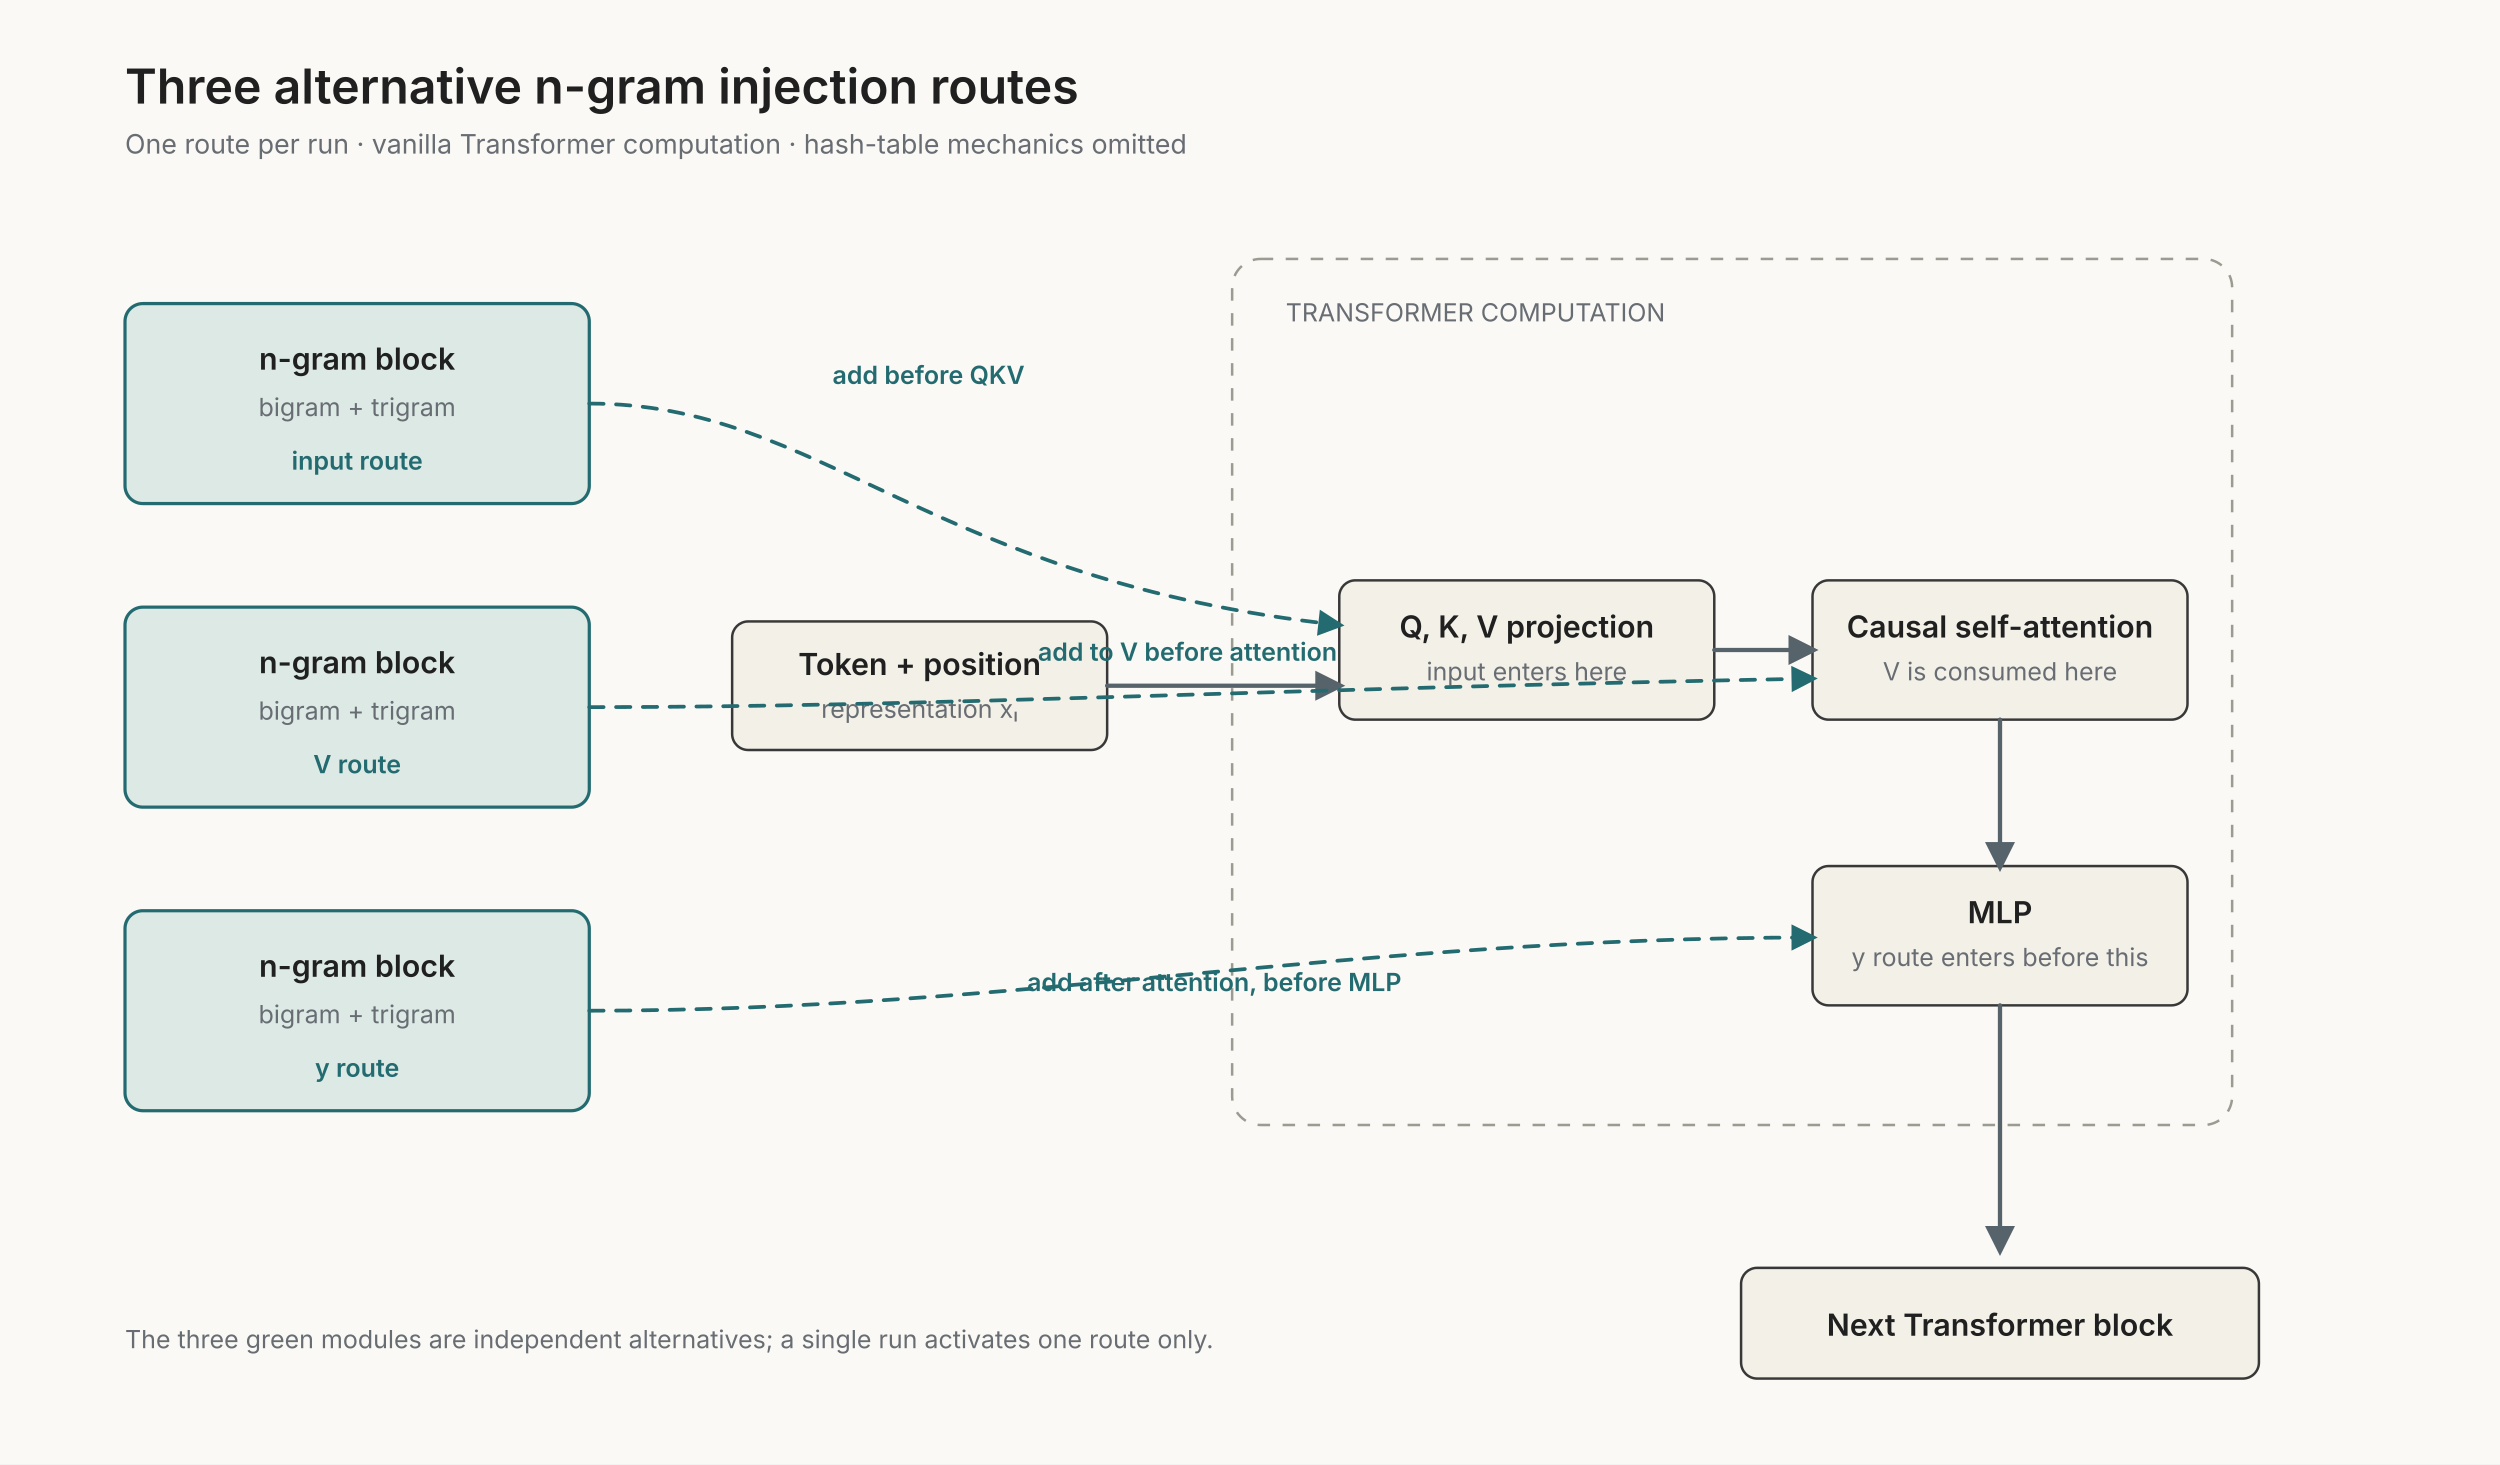
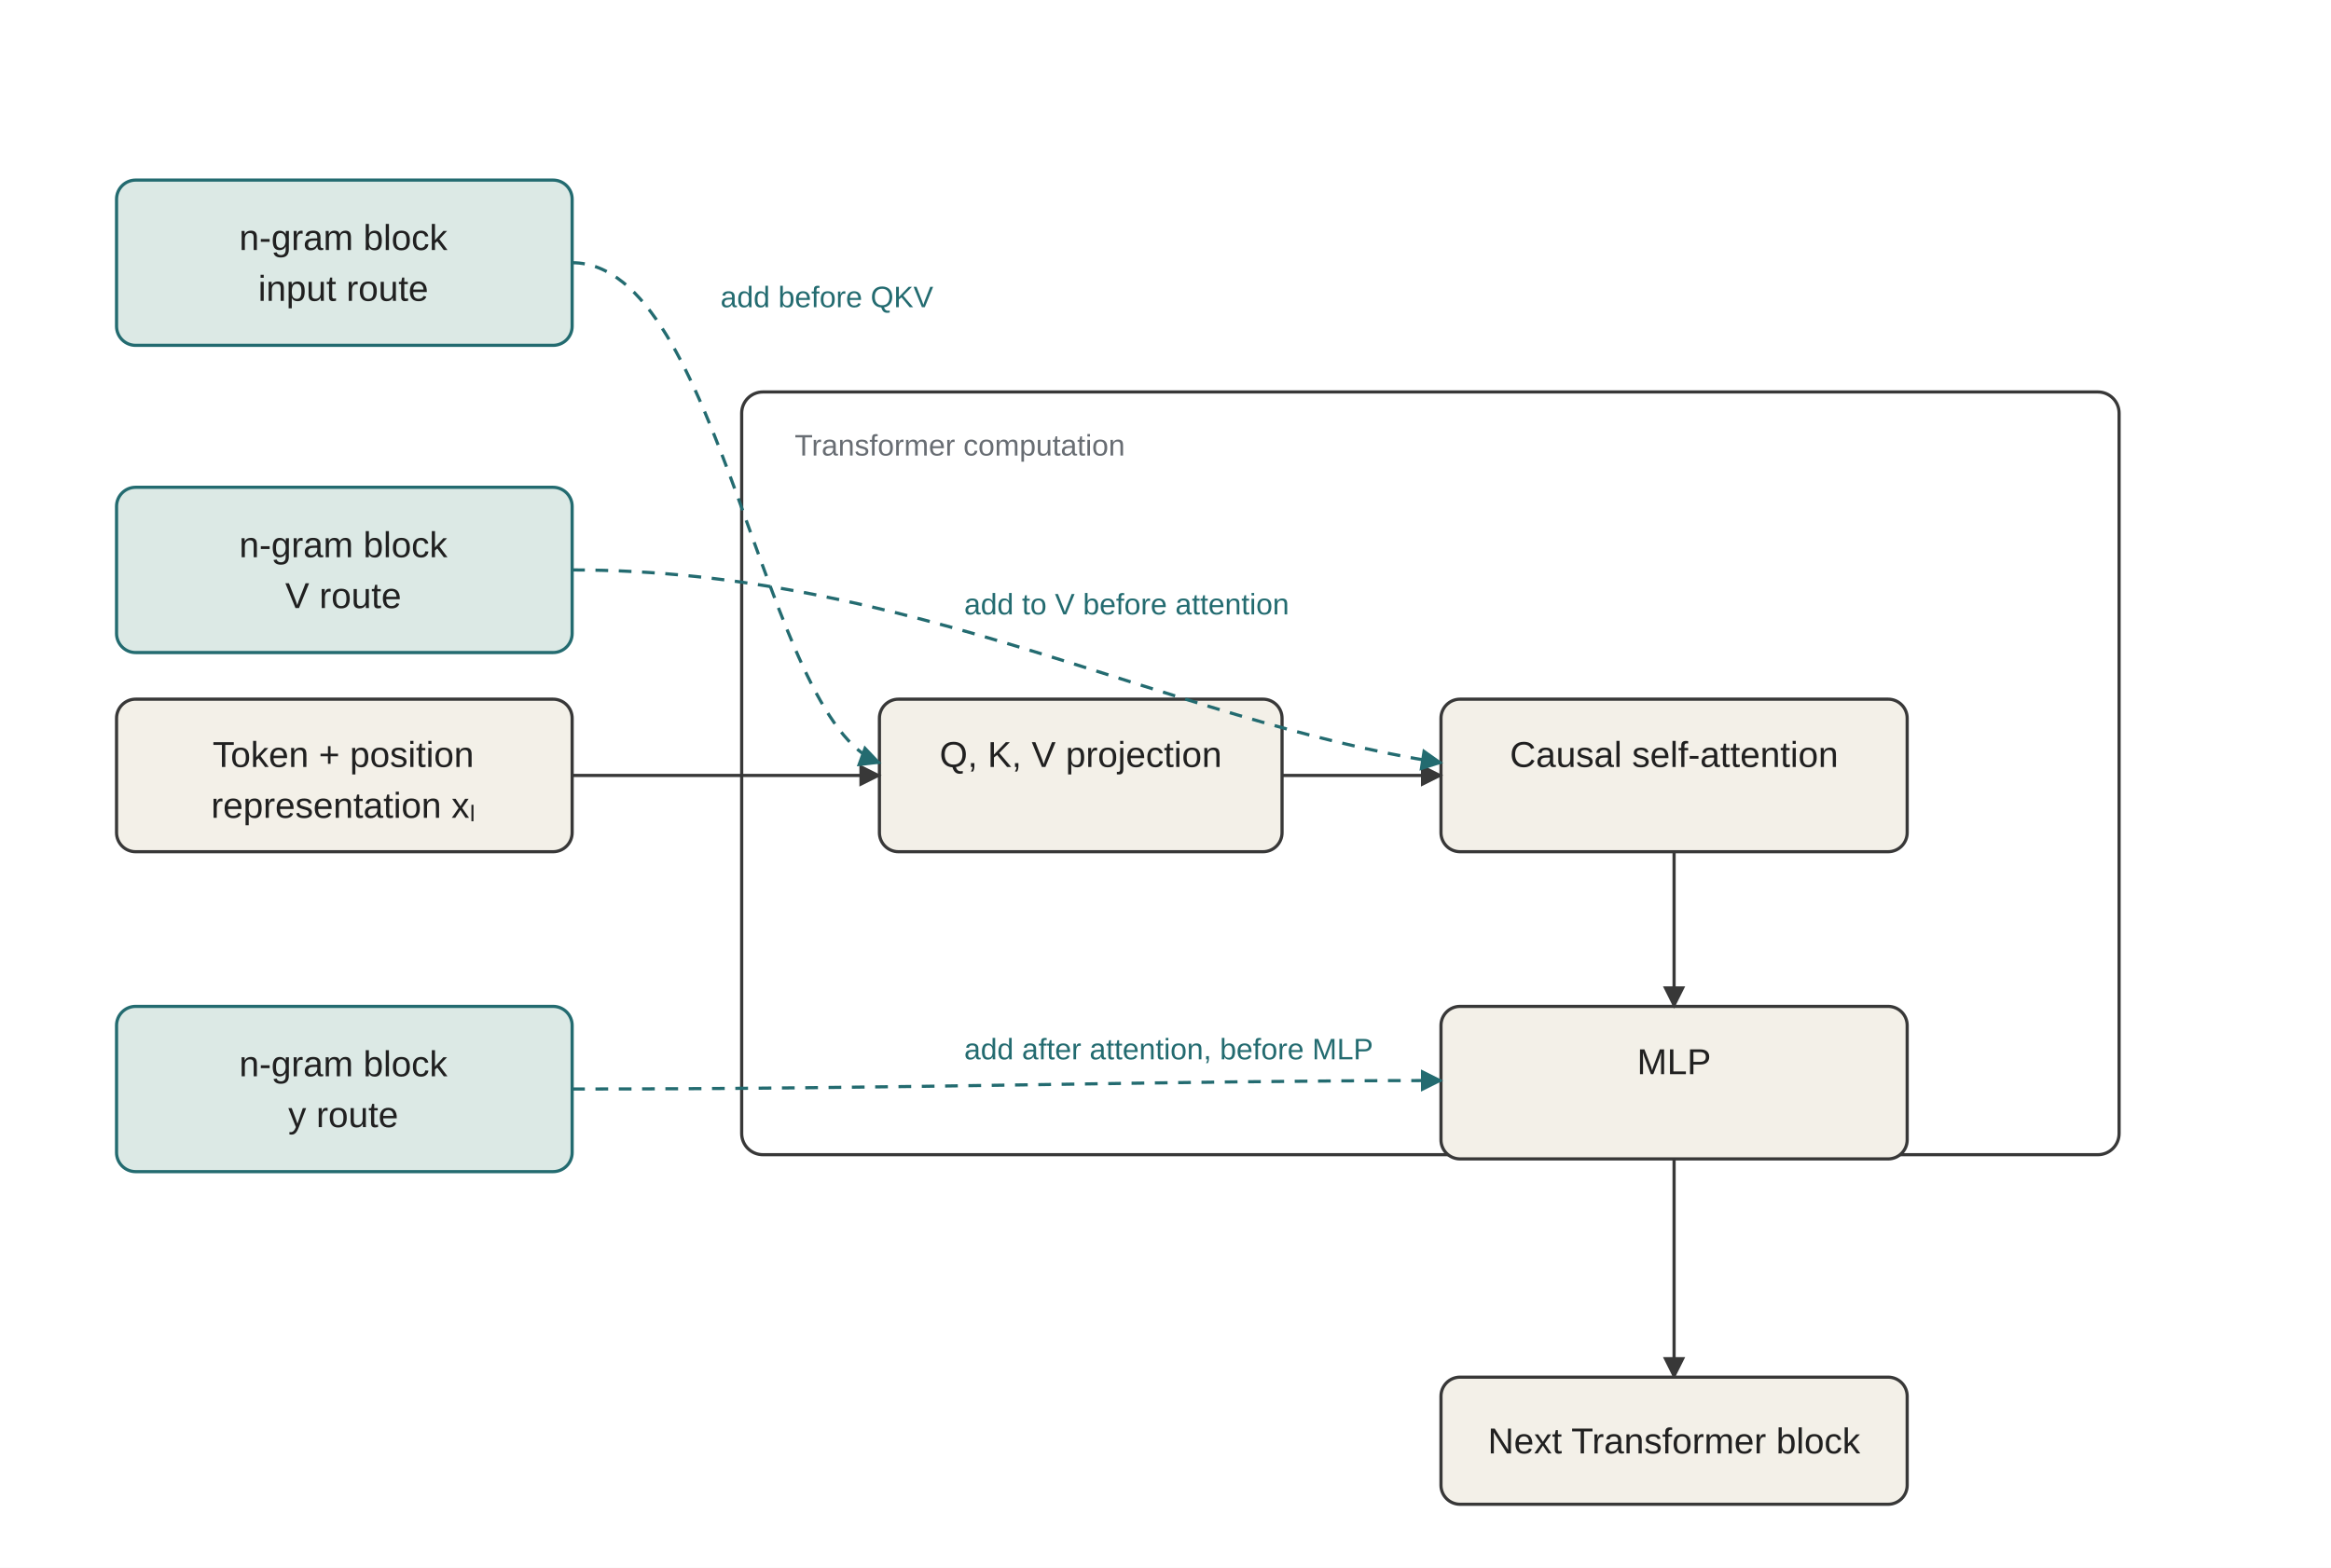
- <svg xmlns="http://www.w3.org/2000/svg" width="1400" height="820" viewBox="0 0 1400 820" role="img" aria-labelledby="title desc">
+ <svg xmlns="http://www.w3.org/2000/svg" width="1100" height="740" viewBox="0 0 1100 740" role="img">
  <defs>
-     <marker id="a" viewBox="0 0 10 10" refX="8" refY="5" markerWidth="7" markerHeight="7" orient="auto">
-       <path d="M0 0L10 5L0 10z" fill="#56636a" />
+     <marker id="a" viewBox="0 0 10 10" refX="9" refY="5" markerWidth="7" markerHeight="7" orient="auto">
+       <path d="M0 0L10 5L0 10z" fill="#383838" />
    </marker>
-     <marker id="ga" viewBox="0 0 10 10" refX="8" refY="5" markerWidth="7" markerHeight="7" orient="auto">
+     <marker id="g" viewBox="0 0 10 10" refX="9" refY="5" markerWidth="7" markerHeight="7" orient="auto">
      <path d="M0 0L10 5L0 10z" fill="#236b70" />
    </marker>
-     <style>.title{font:600 27px -apple-system,BlinkMacSystemFont,'Segoe UI','PingFang SC',sans-serif;fill:#202020}.subtitle{font:400 15px -apple-system,BlinkMacSystemFont,'Segoe UI','PingFang SC',sans-serif;fill:#686d73}.label{font:600 17px -apple-system,BlinkMacSystemFont,'Segoe UI','PingFang SC',sans-serif;fill:#202020}.small{font:400 14px -apple-system,BlinkMacSystemFont,'Segoe UI','PingFang SC',sans-serif;fill:#686d73}.route{font:600 14px -apple-system,BlinkMacSystemFont,'Segoe UI','PingFang SC',sans-serif;fill:#236b70}.core{fill:#f3f0e8;stroke:#383838;stroke-width:1.4}.ngram{fill:#dce9e5;stroke:#236b70;stroke-width:1.8}.frame{fill:none;stroke:#9b9b91;stroke-width:1.4;stroke-dasharray:7 7}.solid{fill:none;stroke:#56636a;stroke-width:2.4;stroke-linecap:round;marker-end:url(#a)}.dashed{fill:none;stroke:#236b70;stroke-width:2.1;stroke-linecap:round;stroke-dasharray:8 7;marker-end:url(#ga)}</style>
+     <style>text{font-family:Arial,"Segoe UI",sans-serif;fill:#202020}.n{fill:#f3f0e8;stroke:#383838;stroke-width:1.5}.ng{fill:#dce9e5;stroke:#236b70;stroke-width:1.5}.f{fill:none;stroke:#383838;stroke-width:1.5}.e{fill:none;stroke:#383838;stroke-width:1.5;marker-end:url(#a)}.d{fill:none;stroke:#236b70;stroke-width:1.5;stroke-dasharray:6 5;marker-end:url(#g)}.l{font-size:17px}.s{font-size:14px;fill:#686d73}.r{font-size:14px;fill:#236b70}</style>
  </defs>
-   <rect width="1400" height="820" fill="#faf9f5" />
-   <text x="70" y="58" class="title">Three alternative n-gram injection routes</text>
-   <text x="70" y="86" class="subtitle">One route per run · vanilla Transformer computation · hash-table mechanics omitted</text>
-   <rect x="70" y="170" width="260" height="112" rx="10" class="ngram" />
-   <rect x="70" y="340" width="260" height="112" rx="10" class="ngram" />
-   <rect x="70" y="510" width="260" height="112" rx="10" class="ngram" />
-   <text x="200" y="207" text-anchor="middle" class="label">n-gram block</text>
-   <text x="200" y="233" text-anchor="middle" class="small">bigram + trigram</text>
-   <text x="200" y="263" text-anchor="middle" class="route">input route</text>
-   <text x="200" y="377" text-anchor="middle" class="label">n-gram block</text>
-   <text x="200" y="403" text-anchor="middle" class="small">bigram + trigram</text>
-   <text x="200" y="433" text-anchor="middle" class="route">V route</text>
-   <text x="200" y="547" text-anchor="middle" class="label">n-gram block</text>
-   <text x="200" y="573" text-anchor="middle" class="small">bigram + trigram</text>
-   <text x="200" y="603" text-anchor="middle" class="route">y route</text>
-   <rect x="410" y="348" width="210" height="72" rx="9" class="core" />
-   <text x="515" y="378" text-anchor="middle" class="label">Token + position</text>
-   <text x="515" y="402" text-anchor="middle" class="small">representation xₗ</text>
-   <rect x="690" y="145" width="560" height="485" rx="16" class="frame" />
-   <text x="720" y="180" class="small">TRANSFORMER COMPUTATION</text>
-   <rect x="750" y="325" width="210" height="78" rx="9" class="core" />
-   <text x="855" y="357" text-anchor="middle" class="label">Q, K, V projection</text>
-   <text x="855" y="381" text-anchor="middle" class="small">input enters here</text>
-   <rect x="1015" y="325" width="210" height="78" rx="9" class="core" />
-   <text x="1120" y="357" text-anchor="middle" class="label">Causal self-attention</text>
-   <text x="1120" y="381" text-anchor="middle" class="small">V is consumed here</text>
-   <rect x="1015" y="485" width="210" height="78" rx="9" class="core" />
-   <text x="1120" y="517" text-anchor="middle" class="label">MLP</text>
-   <text x="1120" y="541" text-anchor="middle" class="small">y route enters before this</text>
-   <path d="M620 384H750" class="solid" />
-   <path d="M960 364H1015" class="solid" />
-   <path d="M1120 403V485" class="solid" />
-   <path d="M330 226C460 226 520 325 750 350" class="dashed" />
-   <text x="520" y="215" text-anchor="middle" class="route">add before QKV</text>
-   <path d="M330 396C520 396 700 386 1015 380" class="dashed" />
-   <text x="665" y="370" text-anchor="middle" class="route">add to V before attention</text>
-   <path d="M330 566C570 566 760 525 1015 525" class="dashed" />
-   <text x="680" y="555" text-anchor="middle" class="route">add after attention, before MLP</text>
-   <path d="M1120 563V700" class="solid" />
-   <rect x="975" y="710" width="290" height="62" rx="9" class="core" />
-   <text x="1120" y="748" text-anchor="middle" class="label">Next Transformer block</text>
-   <text x="70" y="755" class="small">The three green modules are independent alternatives; a single run activates one route only.</text>
+   <rect width="1100" height="740" fill="#fff" />
+   <rect class="n" x="55" y="330" width="215" height="72" rx="9" />
+   <text class="l" x="162" y="362" text-anchor="middle">Token + position</text>
+   <text class="l" x="162" y="386" text-anchor="middle">representation xₗ</text>
+   <rect class="ng" x="55" y="85" width="215" height="78" rx="9" />
+   <text class="l" x="162" y="118" text-anchor="middle">n-gram block</text>
+   <text class="l" x="162" y="142" text-anchor="middle">input route</text>
+   <rect class="ng" x="55" y="230" width="215" height="78" rx="9" />
+   <text class="l" x="162" y="263" text-anchor="middle">n-gram block</text>
+   <text class="l" x="162" y="287" text-anchor="middle">V route</text>
+   <rect class="ng" x="55" y="475" width="215" height="78" rx="9" />
+   <text class="l" x="162" y="508" text-anchor="middle">n-gram block</text>
+   <text class="l" x="162" y="532" text-anchor="middle">y route</text>
+   <rect class="f" x="350" y="185" width="650" height="360" rx="10" />
+   <text class="s" x="375" y="215">Transformer computation</text>
+   <rect class="n" x="415" y="330" width="190" height="72" rx="9" />
+   <text class="l" x="510" y="362" text-anchor="middle">Q, K, V projection</text>
+   <rect class="n" x="680" y="330" width="220" height="72" rx="9" />
+   <text class="l" x="790" y="362" text-anchor="middle">Causal self-attention</text>
+   <rect class="n" x="680" y="475" width="220" height="72" rx="9" />
+   <text class="l" x="790" y="507" text-anchor="middle">MLP</text>
+   <path class="e" d="M270 366H415" />
+   <path class="e" d="M605 366H680" />
+   <path class="e" d="M790 402V475" />
+   <path class="d" d="M270 124C340 124 360 340 415 360" />
+   <text class="r" x="340" y="145">add before QKV</text>
+   <path class="d" d="M270 269C430 269 550 340 680 360" />
+   <text class="r" x="455" y="290">add to V before attention</text>
+   <path class="d" d="M270 514C430 514 550 510 680 510" />
+   <text class="r" x="455" y="500">add after attention, before MLP</text>
+   <path class="e" d="M790 547V650" />
+   <rect class="n" x="680" y="650" width="220" height="60" rx="9" />
+   <text class="l" x="790" y="686" text-anchor="middle">Next Transformer block</text>
</svg>
